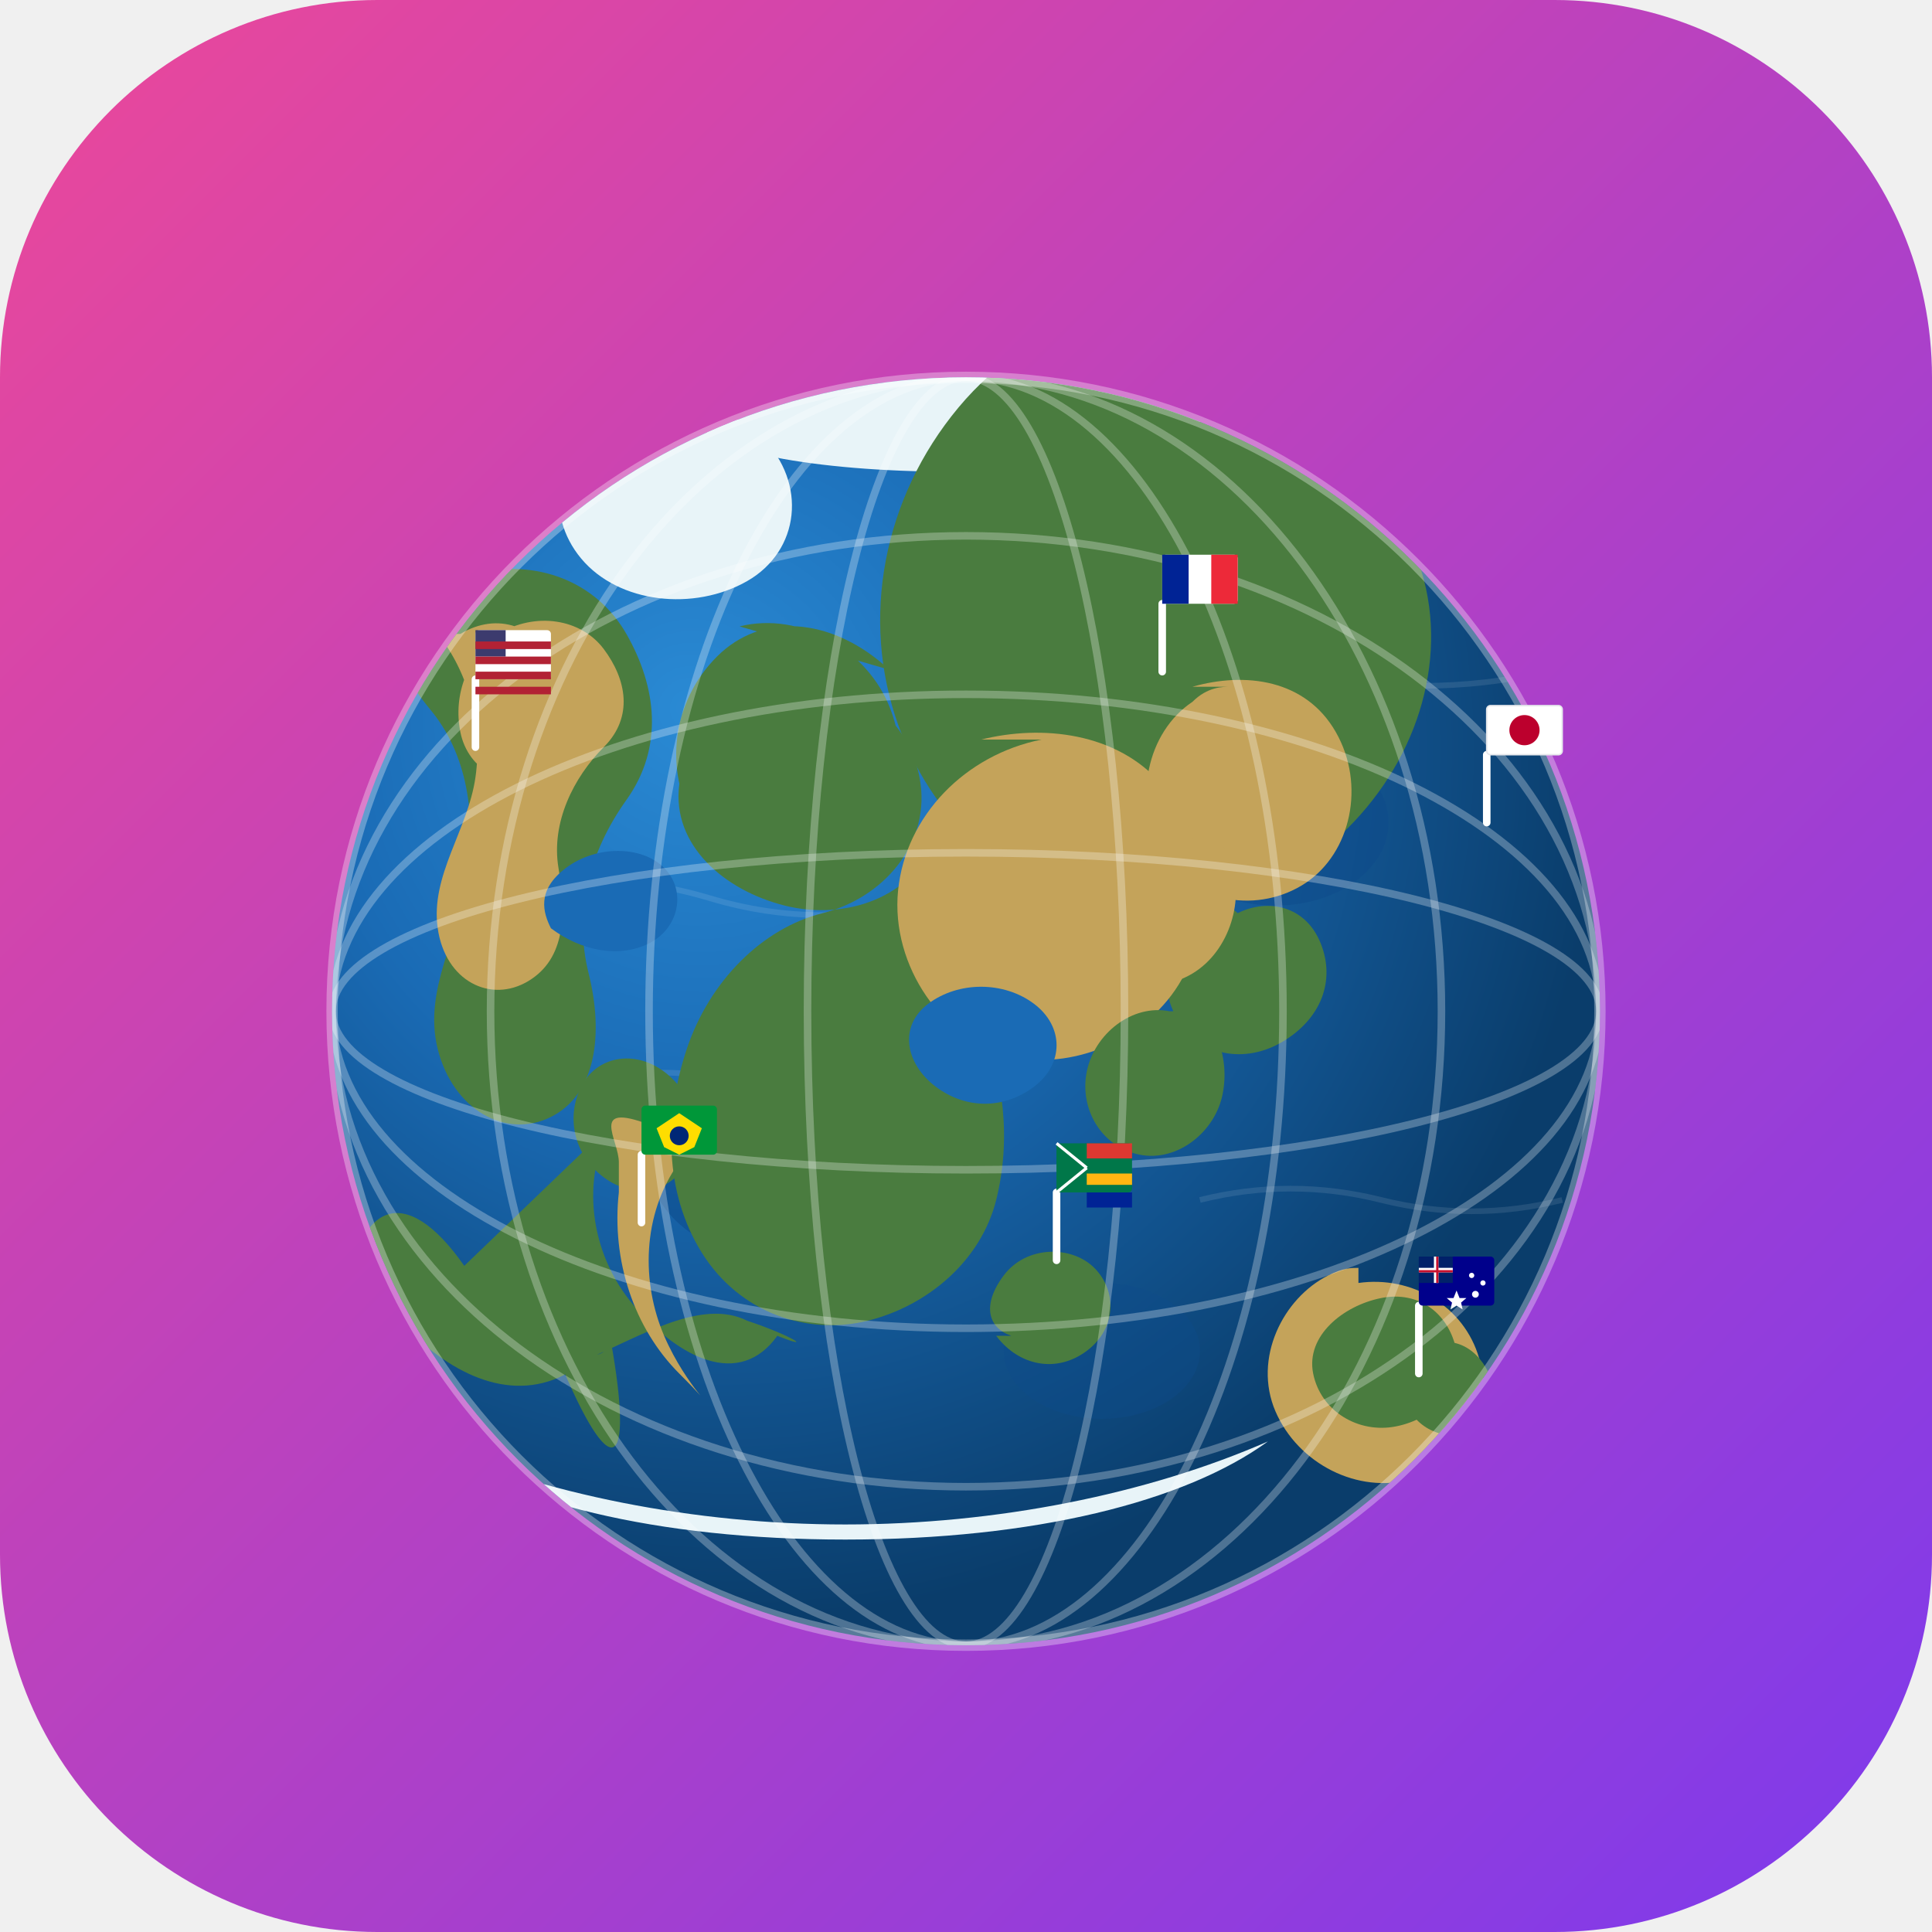
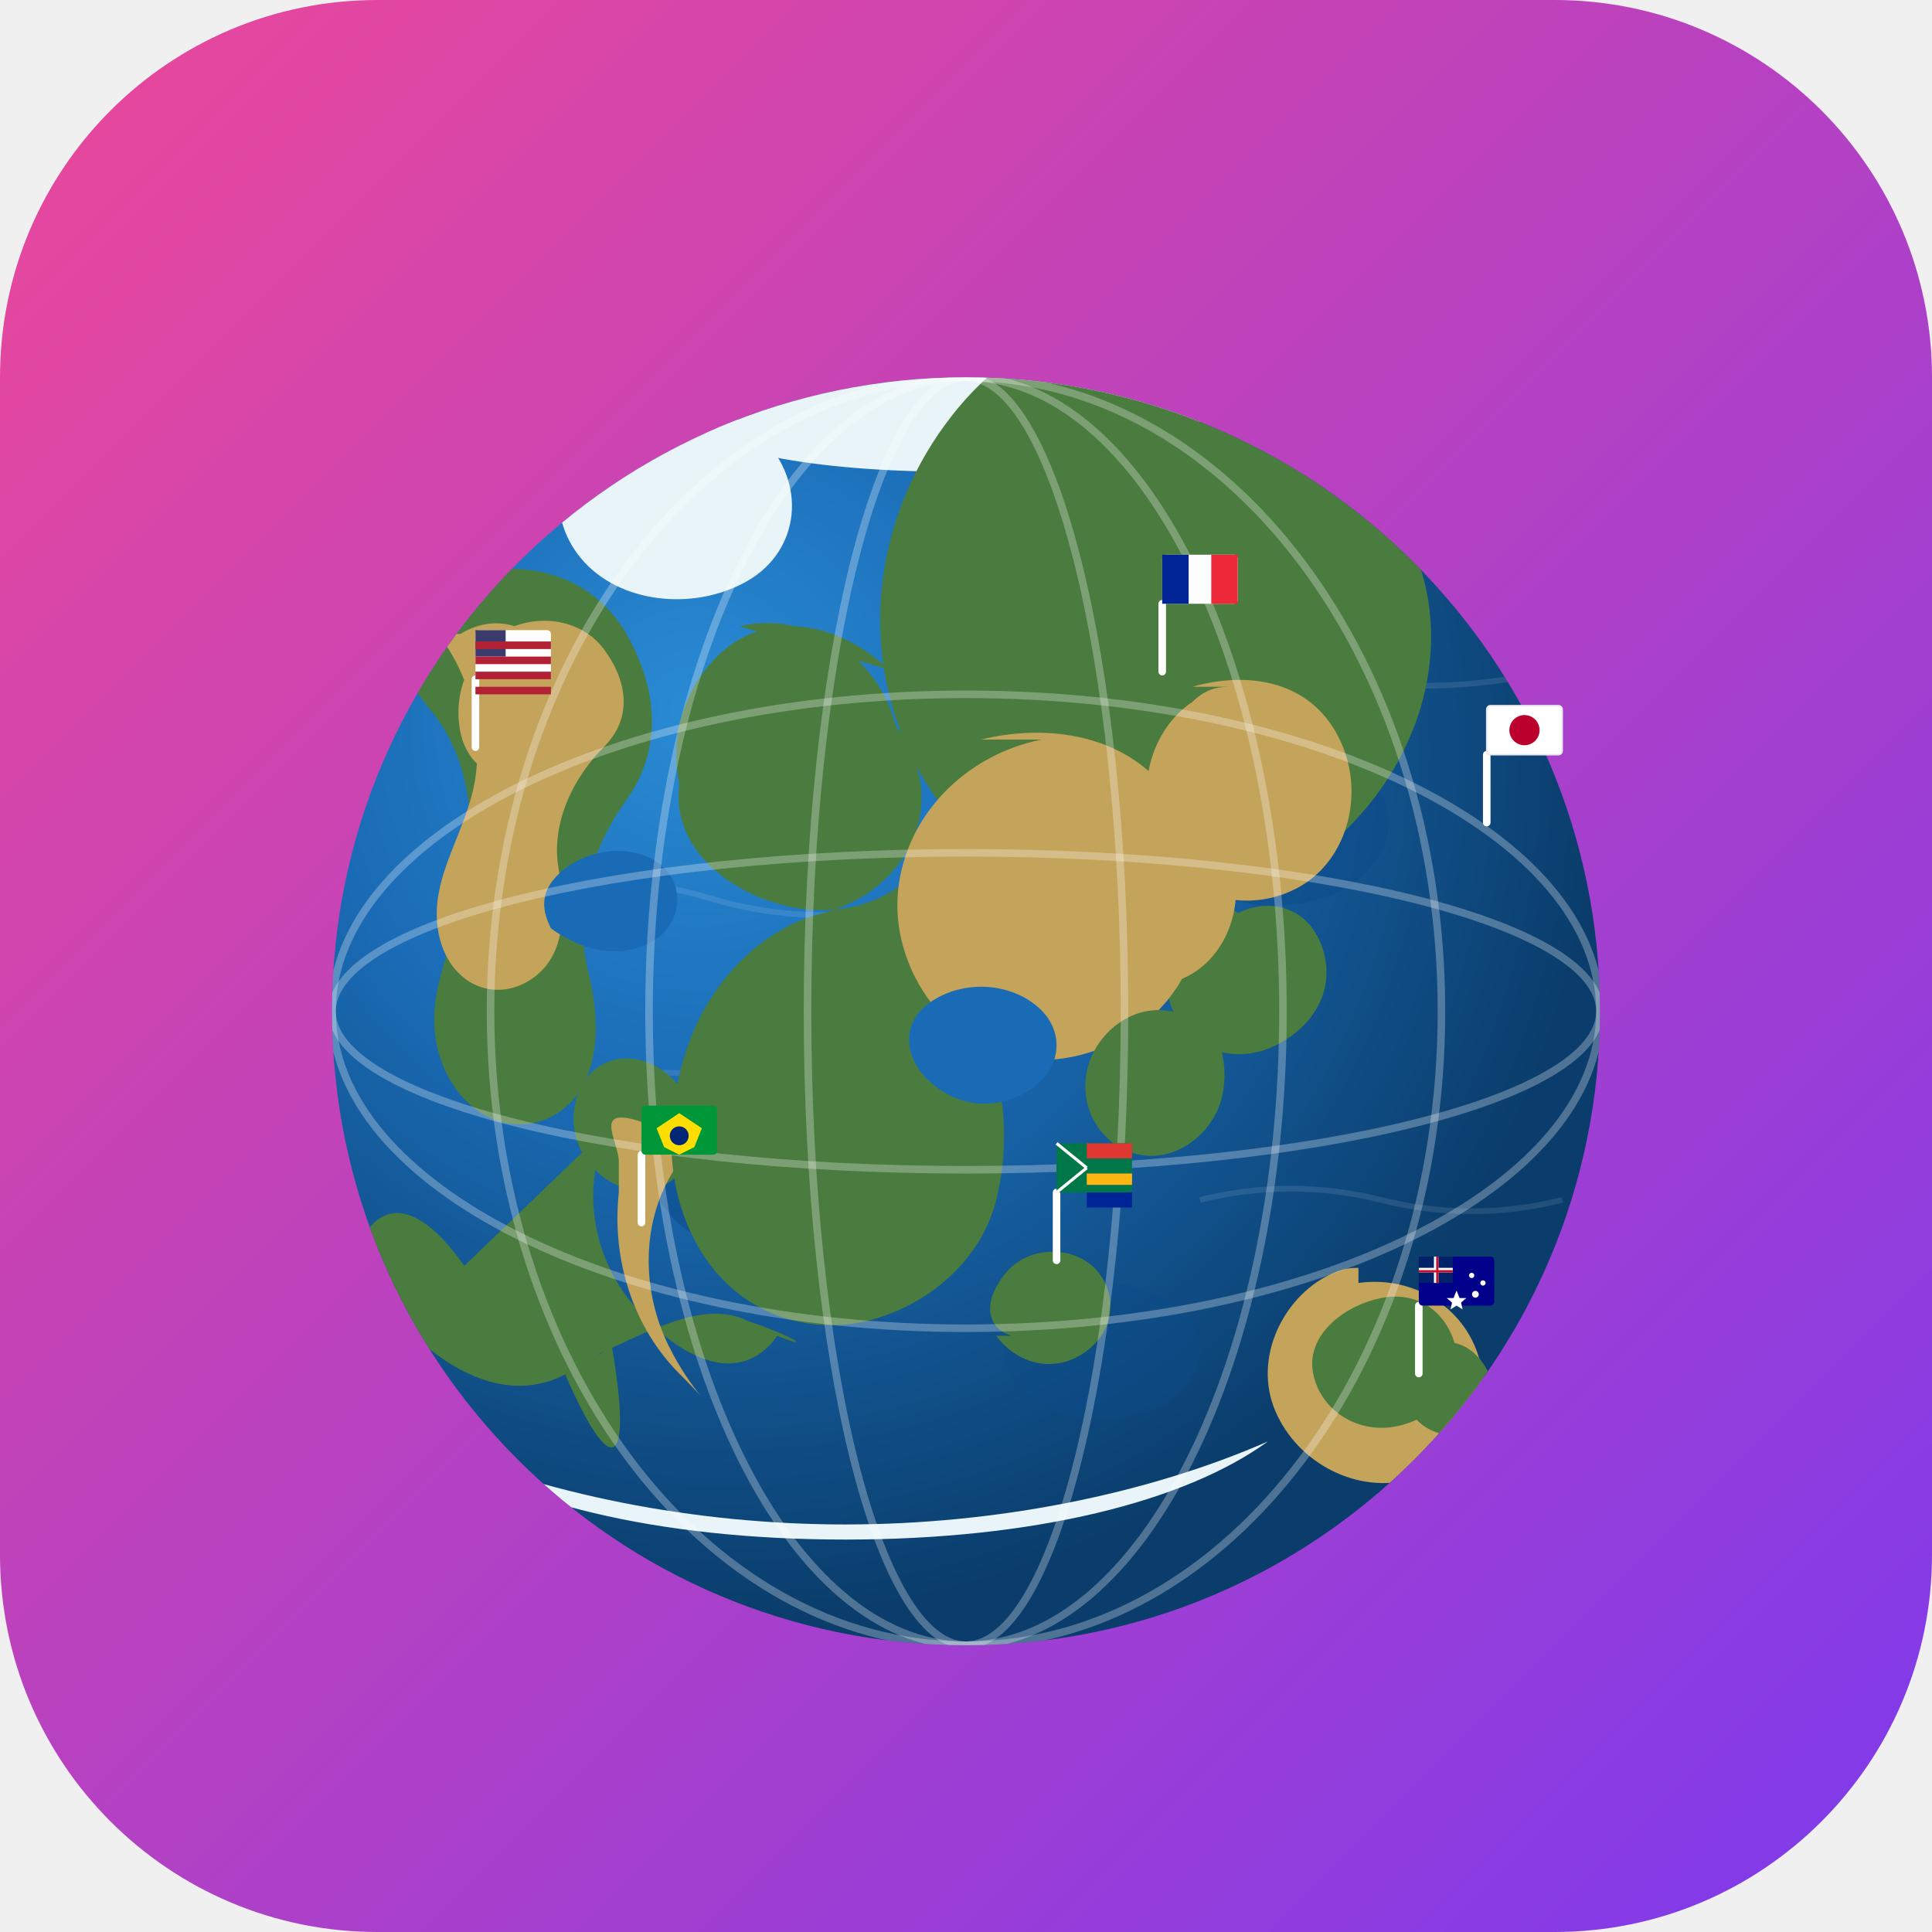
<svg xmlns="http://www.w3.org/2000/svg" viewBox="0 0 512 512" width="512" height="512">
  <defs>
    <linearGradient id="bg" x1="0%" y1="0%" x2="100%" y2="100%">
      <stop offset="0%" stop-color="#ec4899" />
      <stop offset="100%" stop-color="#7c3aed" />
    </linearGradient>
    <radialGradient id="oceanShade" cx="32%" cy="30%" r="68%" fx="28%" fy="26%">
      <stop offset="0%" stop-color="#2a8ad4" />
      <stop offset="45%" stop-color="#1a6bb5" />
      <stop offset="100%" stop-color="#0a3d6b" />
    </radialGradient>
    <clipPath id="iconClip">
      <rect width="512" height="512" rx="100" ry="100" />
    </clipPath>
    <clipPath id="globeClip">
      <circle cx="256" cy="268" r="168" />
    </clipPath>
  </defs>
  <g clip-path="url(#iconClip)">
    <rect width="512" height="512" fill="url(#bg)" />
    <circle cx="256" cy="268" r="168" fill="url(#oceanShade)" />
    <g clip-path="url(#globeClip)">
      <ellipse cx="208" cy="308" rx="36" ry="26" fill="#0d4a8a" opacity="0.55" />
      <ellipse cx="338" cy="218" rx="30" ry="22" fill="#0d4a8a" opacity="0.45" />
      <ellipse cx="292" cy="358" rx="26" ry="18" fill="#0d4a8a" opacity="0.4" />
      <g fill="none" stroke="#ffffff" stroke-opacity="0.1" stroke-width="1.5">
        <path d="M128 238c20-6 40-6 60 0s40 6 60 0" />
        <path d="M148 288c18-5 36-5 54 0s36 5 54 0" />
        <path d="M278 178c22-5 44-5 66 0s44 5 66 0" />
        <path d="M318 318c16-4 32-4 48 0s32 4 48 0" />
      </g>
      <path fill="#e8f4f8" d="M112 382c32 14 72 22 112 22s80-8 112-22c-22 16-62 26-112 26s-90-10-112-26z" />
      <path fill="#e8f4f8" d="M156 116c14-12 34-12 46 0 12 12 10 30-4 38-14 8-34 6-44-6-10-12-6-28 2-32z" />
      <ellipse cx="252" cy="112" rx="66" ry="13" fill="#e8f4f8" />
      <path fill="#4a7c3f" d="M100 146c-2 14 4 30 14 42 10 12 12 28 10 44-2 16-12 30-8 46 4 16 18 24 30 18 12-6 14-22 10-38-4-16 0-32 10-46 10-14 8-30 0-44-8-14-24-20-40-16-8 4-12 12-12 20 0 8 6 14 14 12 8-2 12-10 10-18-2-8-10-12-18-10-8 2-12 10-10 18 2 8 10 12 18 8 8-4 10-12 6-20-4-8-14-12-22-8z" />
      <path fill="#c4a35a" d="M116 168c8 10 12 24 10 38-2 14-12 26-10 40 2 14 14 20 24 14 10-6 10-18 8-30-2-12 4-24 12-32 8-8 6-18 0-26-6-8-18-10-28-4-8 6-12 16-10 26 2 10 12 16 22 10 10-6 10-18 4-28-6-10-16-14-26-8z" />
      <path fill="#1a6bb5" d="M146 246c8 6 18 8 26 4 8-4 10-14 4-20-6-6-18-6-26 0-8 6-6 12-4 16z" />
      <path fill="#4a7c3f" d="M154 288c-4 8-2 18 6 24 8 6 18 4 22-4 4-8 2-18-6-24-8-6-18-4-22 4z" />
      <path fill="#4a7c3f" d="M162 298c-8 14-6 34 6 48 12 14 28 22 38 8 10 4 4 0-8-4-12-6-28 4-42 10-14 12-30 8-44-4-14-20-24-36-20-14 4-26 18-28 34-2 16 10 30 26 36 16 6 34 0 38-14 4-14-4-30-16-38-12-8-30-4-34 10z" />
      <path fill="#c4a35a" d="M164 316c-2 18 4 36 16 48 12 12 2 4-4-10-6-14-6-32 4-46 10-14 0-6-8-10-16-6-8 4-8 10-4 14z" />
      <path fill="#4a7c3f" d="M280 144c12-10 28-10 40 2 12 12 10 28-2 40-12 12-28 14-40 2-12-12-10-28 2-40 8-8 18-8 26 0 8 6 14 14 12 8-2 12-10 10-18-2-8-10-12-18-10-8 2-12 10-10 18 2 8 10 12 18 8 8-4 10-12 6-20z" />
      <path fill="#4a7c3f" d="M302 116c22-10 50-4 66 18 16 22 14 50 0 72-14 22-40 38-68 36-28-2-52-22-62-50-10-28-4-60 16-84 20-24 52-34 80-26 14 4 24 16 22 30-2 14-16 24-30 20-14-4-22-20-16-34 6-14 22-20 36-12 14 8 16 26 8 40-8 14-26 18-40 8-14-10-16-30-6-44 10-14 30-14 42 0 12 10 12 28 0 40-10 12-30 10-40 0-10-12-18-30-14z" />
      <path fill="#4a7c3f" d="M328 242c8-4 18-2 22 8 4 10 0 20-10 26-10 6-22 4-28-6-6-10-2-22 8-28 4-2 6-2 8 0z" />
      <path fill="#c4a35a" d="M316 182c14-4 30-2 38 12 8 14 4 32-8 40-12 8-30 6-38-8-8-14-4-32 8-40 4-4 8-4 10-4z" />
      <path fill="#c4a35a" d="M300 212c12-2 22 6 26 16 4 10 0 24-10 30-10 6-26 4-32-8-6-12-2-26 10-34 4-2 4-4 6-4z" />
      <path fill="#4a7c3f" d="M272 188c-12 4-22 18-24 34-2 16 6 32 12 48 6 16 8 32 4 48-4 16-18 28-34 32-16 4-34-2-44-18-10-16-10-36-4-54 6-18 20-32 36-36 16-4 28-18 26-34-2-16-16-28-32-28-16 0-30 12-32 28-2 16 12 28 28 32 16 4 34-2 40-18 6-16 0-34-14-46-14-12-32-14-44-2-12 12-14 30-6 44 8 14 26 20 40 12 14-8 18-26 12-42-6-16-24-26-40-22z" />
      <path fill="#c4a35a" d="M260 196c16-4 36-2 48 12 12 14 14 34 6 50-8 16-28 26-46 22-18-4-32-24-30-44 2-20 18-36 38-40 4-1 8 0 12 0z" />
      <path fill="#4a7c3f" d="M314 264c8 6 12 16 10 26-2 10-12 18-22 16-10-2-16-12-14-22 2-10 12-18 22-16 2 0 4 0 4-4z" />
      <path fill="#1a6bb5" d="M248 288c8 6 18 6 26 0 8-6 8-16 0-22-8-6-20-6-28 0-8 6-6 16 2 22z" />
      <path fill="#4a7c3f" d="M264 354c6 8 16 10 24 4 8-6 8-16 2-22-6-6-18-6-24 2-6 8-4 14 2 16z" />
      <path fill="#c4a35a" d="M360 340c14-2 28 6 32 20 4 14-4 28-18 32-14 4-30-4-36-18-6-14 2-30 14-36 4-2 6-2 8-2z" />
      <path fill="#4a7c3f" d="M366 344c10-2 18 4 20 14 2 10-6 18-16 20-10 2-20-4-22-14-2-10 8-18 18-20z" />
      <path fill="#4a7c3f" d="M380 356c8-2 14 4 16 12 2 8-6 14-14 12-8-2-12-10-10-18 2-8 10-8 8-6z" />
    </g>
    <g clip-path="url(#globeClip)" fill="none" stroke="#ffffff" stroke-opacity="0.28" stroke-width="2">
      <ellipse cx="256" cy="268" rx="168" ry="42" />
      <ellipse cx="256" cy="268" rx="168" ry="84" />
-       <ellipse cx="256" cy="268" rx="168" ry="126" />
      <ellipse cx="256" cy="268" rx="42" ry="168" />
      <ellipse cx="256" cy="268" rx="84" ry="168" />
      <ellipse cx="256" cy="268" rx="126" ry="168" />
    </g>
-     <circle cx="256" cy="268" r="168" fill="none" stroke="#ffffff" stroke-opacity="0.32" stroke-width="3" />
    <g>
      <g transform="translate(308, 160)">
        <line x1="0" y1="0" x2="0" y2="18" stroke="#ffffff" stroke-width="2" stroke-linecap="round" />
        <rect x="0" y="-13" width="20" height="13" rx="1" fill="#ffffff" />
        <rect x="0" y="-13" width="7" height="13" fill="#002395" />
        <rect x="13" y="-13" width="7" height="13" fill="#ed2939" />
      </g>
      <g transform="translate(170, 306)">
        <line x1="0" y1="0" x2="0" y2="18" stroke="#ffffff" stroke-width="2" stroke-linecap="round" />
        <rect x="0" y="-13" width="20" height="13" rx="1" fill="#009739" />
        <polygon points="10,-11 16,-7 14,-2 10,0 6,-2 4,-7" fill="#fedd00" />
        <circle cx="10" cy="-5" r="2.5" fill="#002776" />
      </g>
      <g transform="translate(126, 180)">
        <line x1="0" y1="0" x2="0" y2="18" stroke="#ffffff" stroke-width="2" stroke-linecap="round" />
        <rect x="0" y="-13" width="20" height="13" rx="1" fill="#ffffff" />
        <rect x="0" y="-13" width="8" height="7" fill="#3c3b6e" />
        <rect x="0" y="-6" width="20" height="2" fill="#b22234" />
        <rect x="0" y="-2" width="20" height="2" fill="#b22234" />
        <rect x="0" y="2" width="20" height="2" fill="#b22234" />
        <rect x="0" y="-10" width="20" height="2" fill="#b22234" />
      </g>
      <g transform="translate(394, 200)">
        <line x1="0" y1="0" x2="0" y2="18" stroke="#ffffff" stroke-width="2" stroke-linecap="round" />
        <rect x="0" y="-13" width="20" height="13" rx="1" fill="#ffffff" stroke="#e5e7eb" stroke-width="0.4" />
        <circle cx="10" cy="-6.5" r="4" fill="#bc002d" />
      </g>
      <g transform="translate(280, 316)">
        <line x1="0" y1="0" x2="0" y2="18" stroke="#ffffff" stroke-width="2" stroke-linecap="round" />
        <rect x="0" y="-13" width="20" height="13" rx="1" fill="#007749" />
        <polygon points="0,-13 8,-6.5 0,0" fill="#007749" />
        <rect x="8" y="-13" width="12" height="4" fill="#de3831" />
        <rect x="8" y="-5" width="12" height="3" fill="#ffb612" />
        <rect x="8" y="0" width="12" height="4" fill="#002395" />
        <line x1="0" y1="-13" x2="8" y2="-6.5" stroke="#ffffff" stroke-width="0.8" />
        <line x1="0" y1="0" x2="8" y2="-6.5" stroke="#ffffff" stroke-width="0.8" />
      </g>
      <g transform="translate(376, 346)">
        <line x1="0" y1="0" x2="0" y2="18" stroke="#ffffff" stroke-width="2" stroke-linecap="round" />
        <rect x="0" y="-13" width="20" height="13" rx="1" fill="#00008b" />
        <rect x="0" y="-13" width="9" height="7" fill="#012169" />
        <rect x="0" y="-10" width="9" height="1.2" fill="#ffffff" />
        <rect x="4" y="-13" width="1.2" height="7" fill="#ffffff" />
        <rect x="0" y="-9.4" width="9" height="0.6" fill="#c8102e" />
        <rect x="4.6" y="-13" width="0.6" height="7" fill="#c8102e" />
        <polygon points="10,-4 10.8,-2 12.6,-2 11.2,-0.8 11.6,1 10,0 8.4,1 8.8,-0.8 7.4,-2 9.2,-2" fill="#ffffff" />
        <circle cx="15" cy="-3" r="0.9" fill="#ffffff" />
        <circle cx="17" cy="-6" r="0.7" fill="#ffffff" />
        <circle cx="14" cy="-8" r="0.7" fill="#ffffff" />
      </g>
    </g>
  </g>
</svg>
